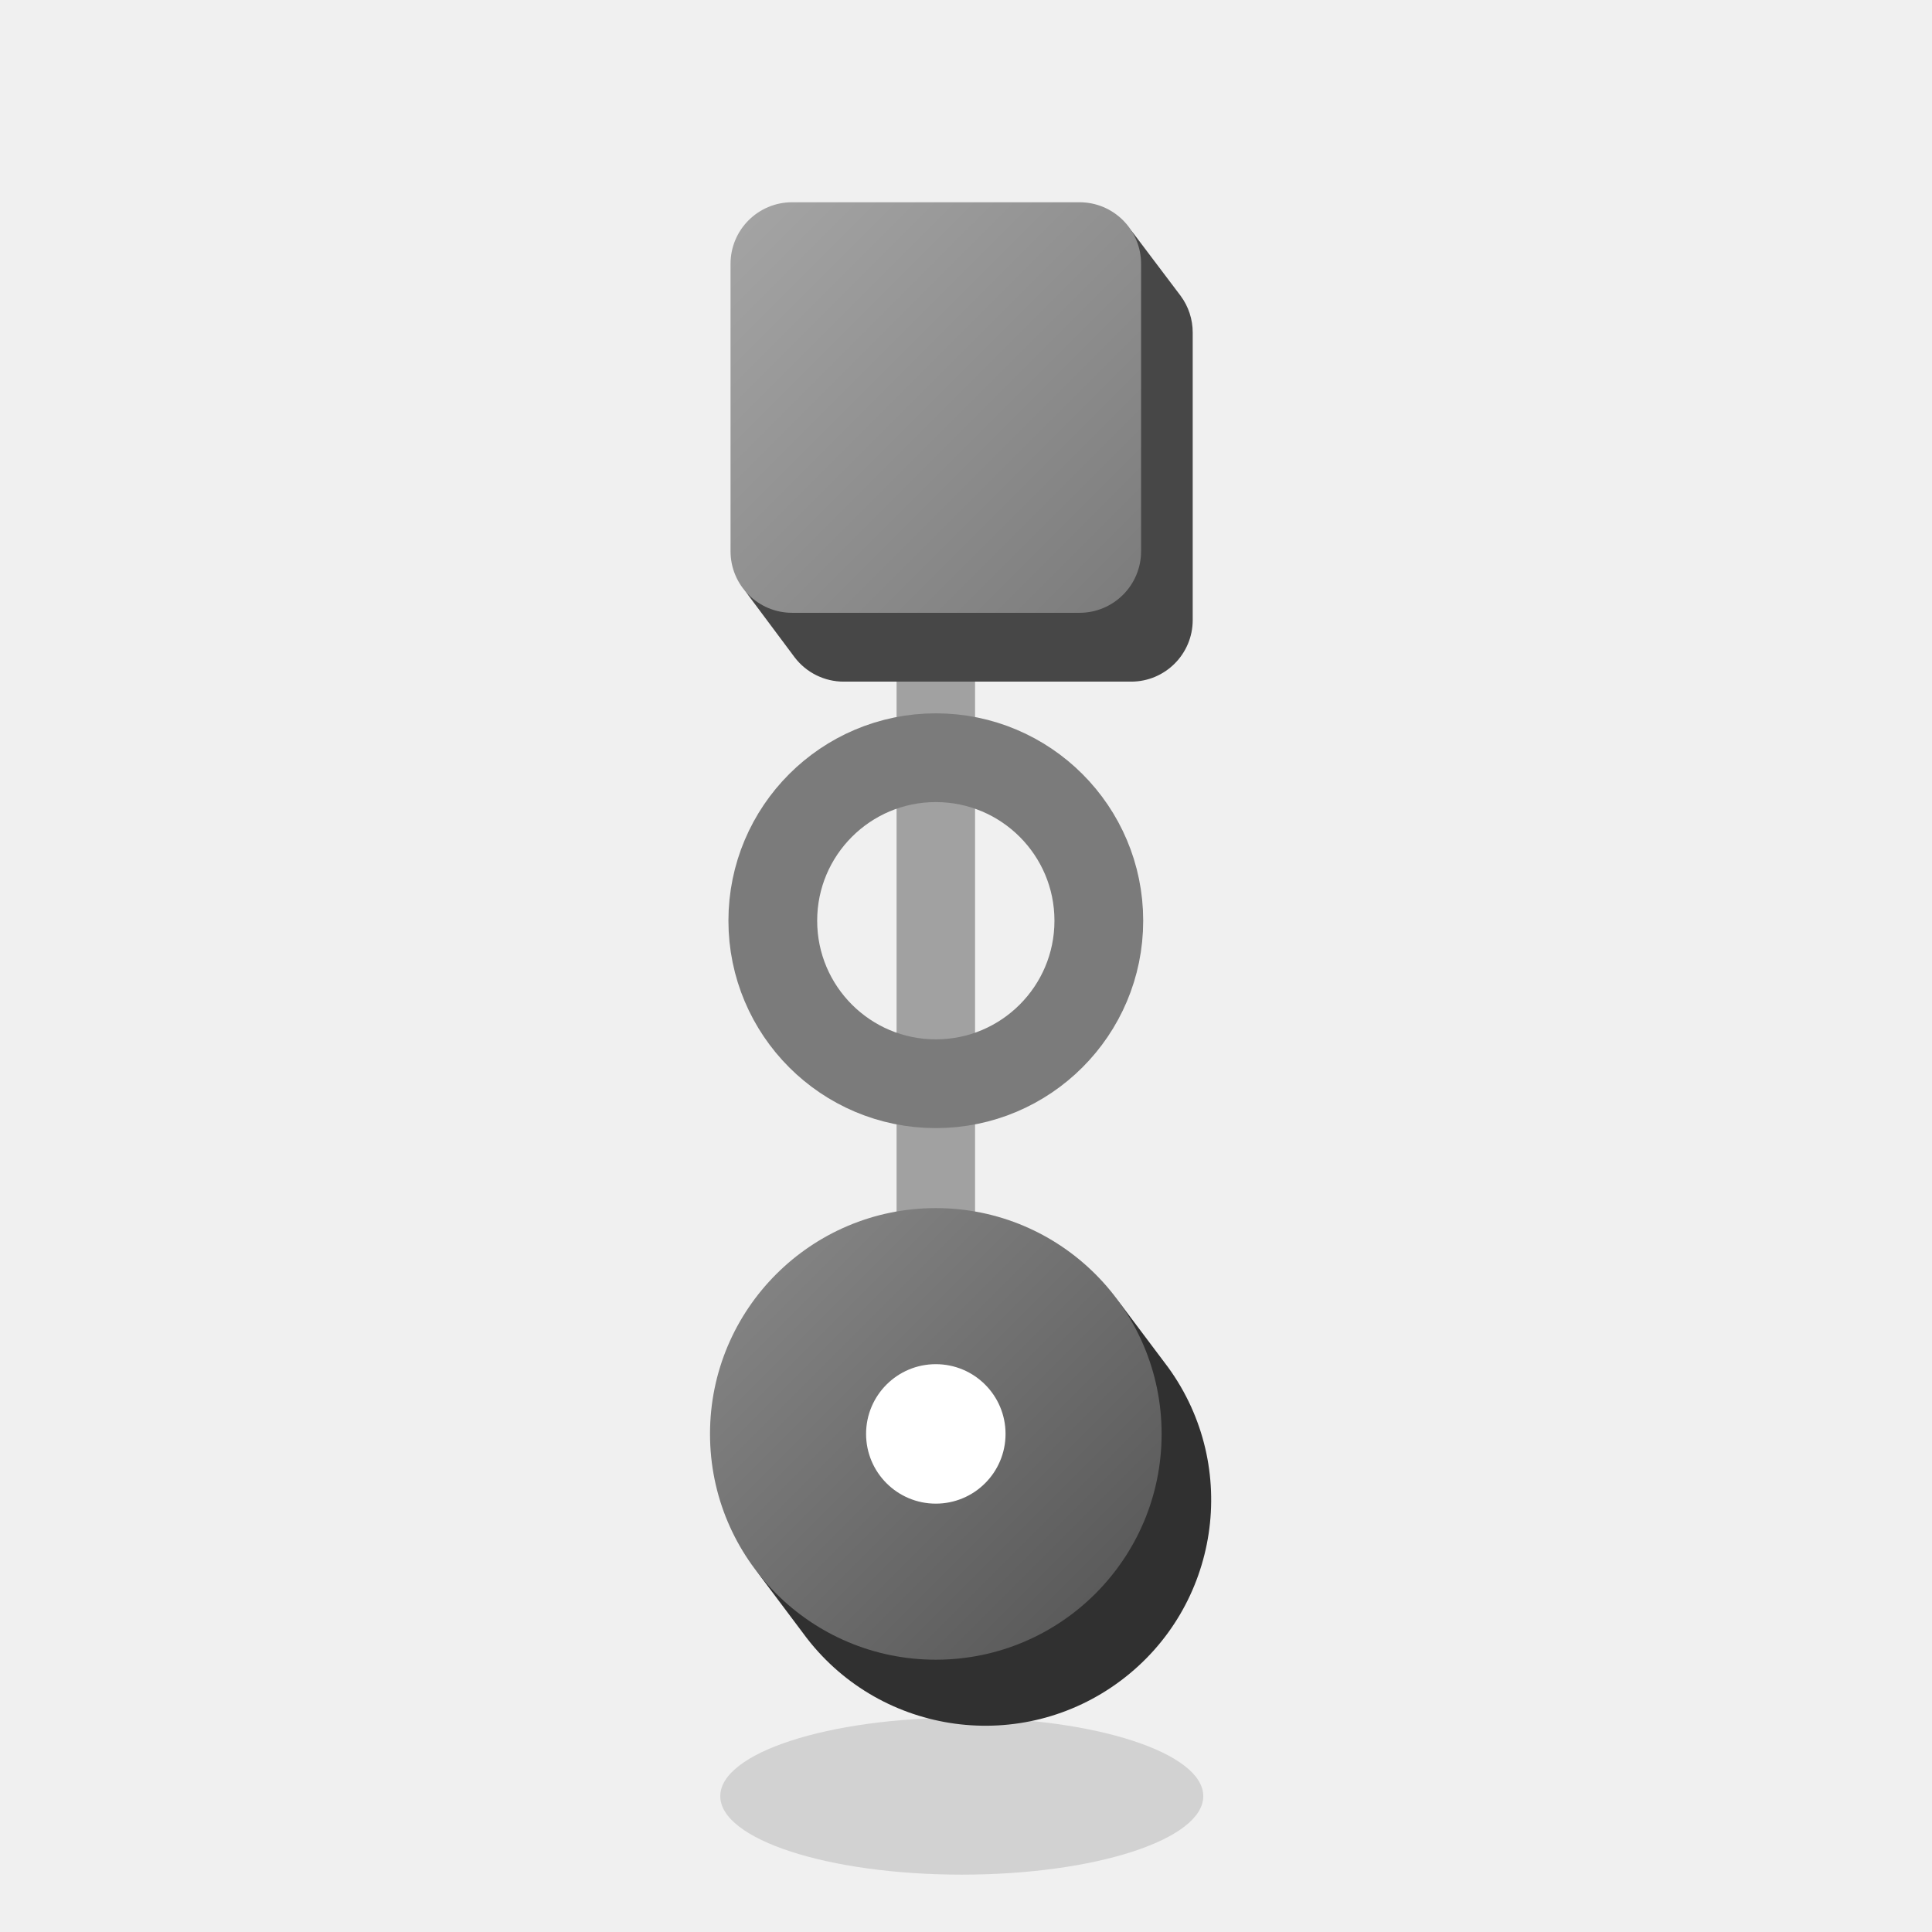
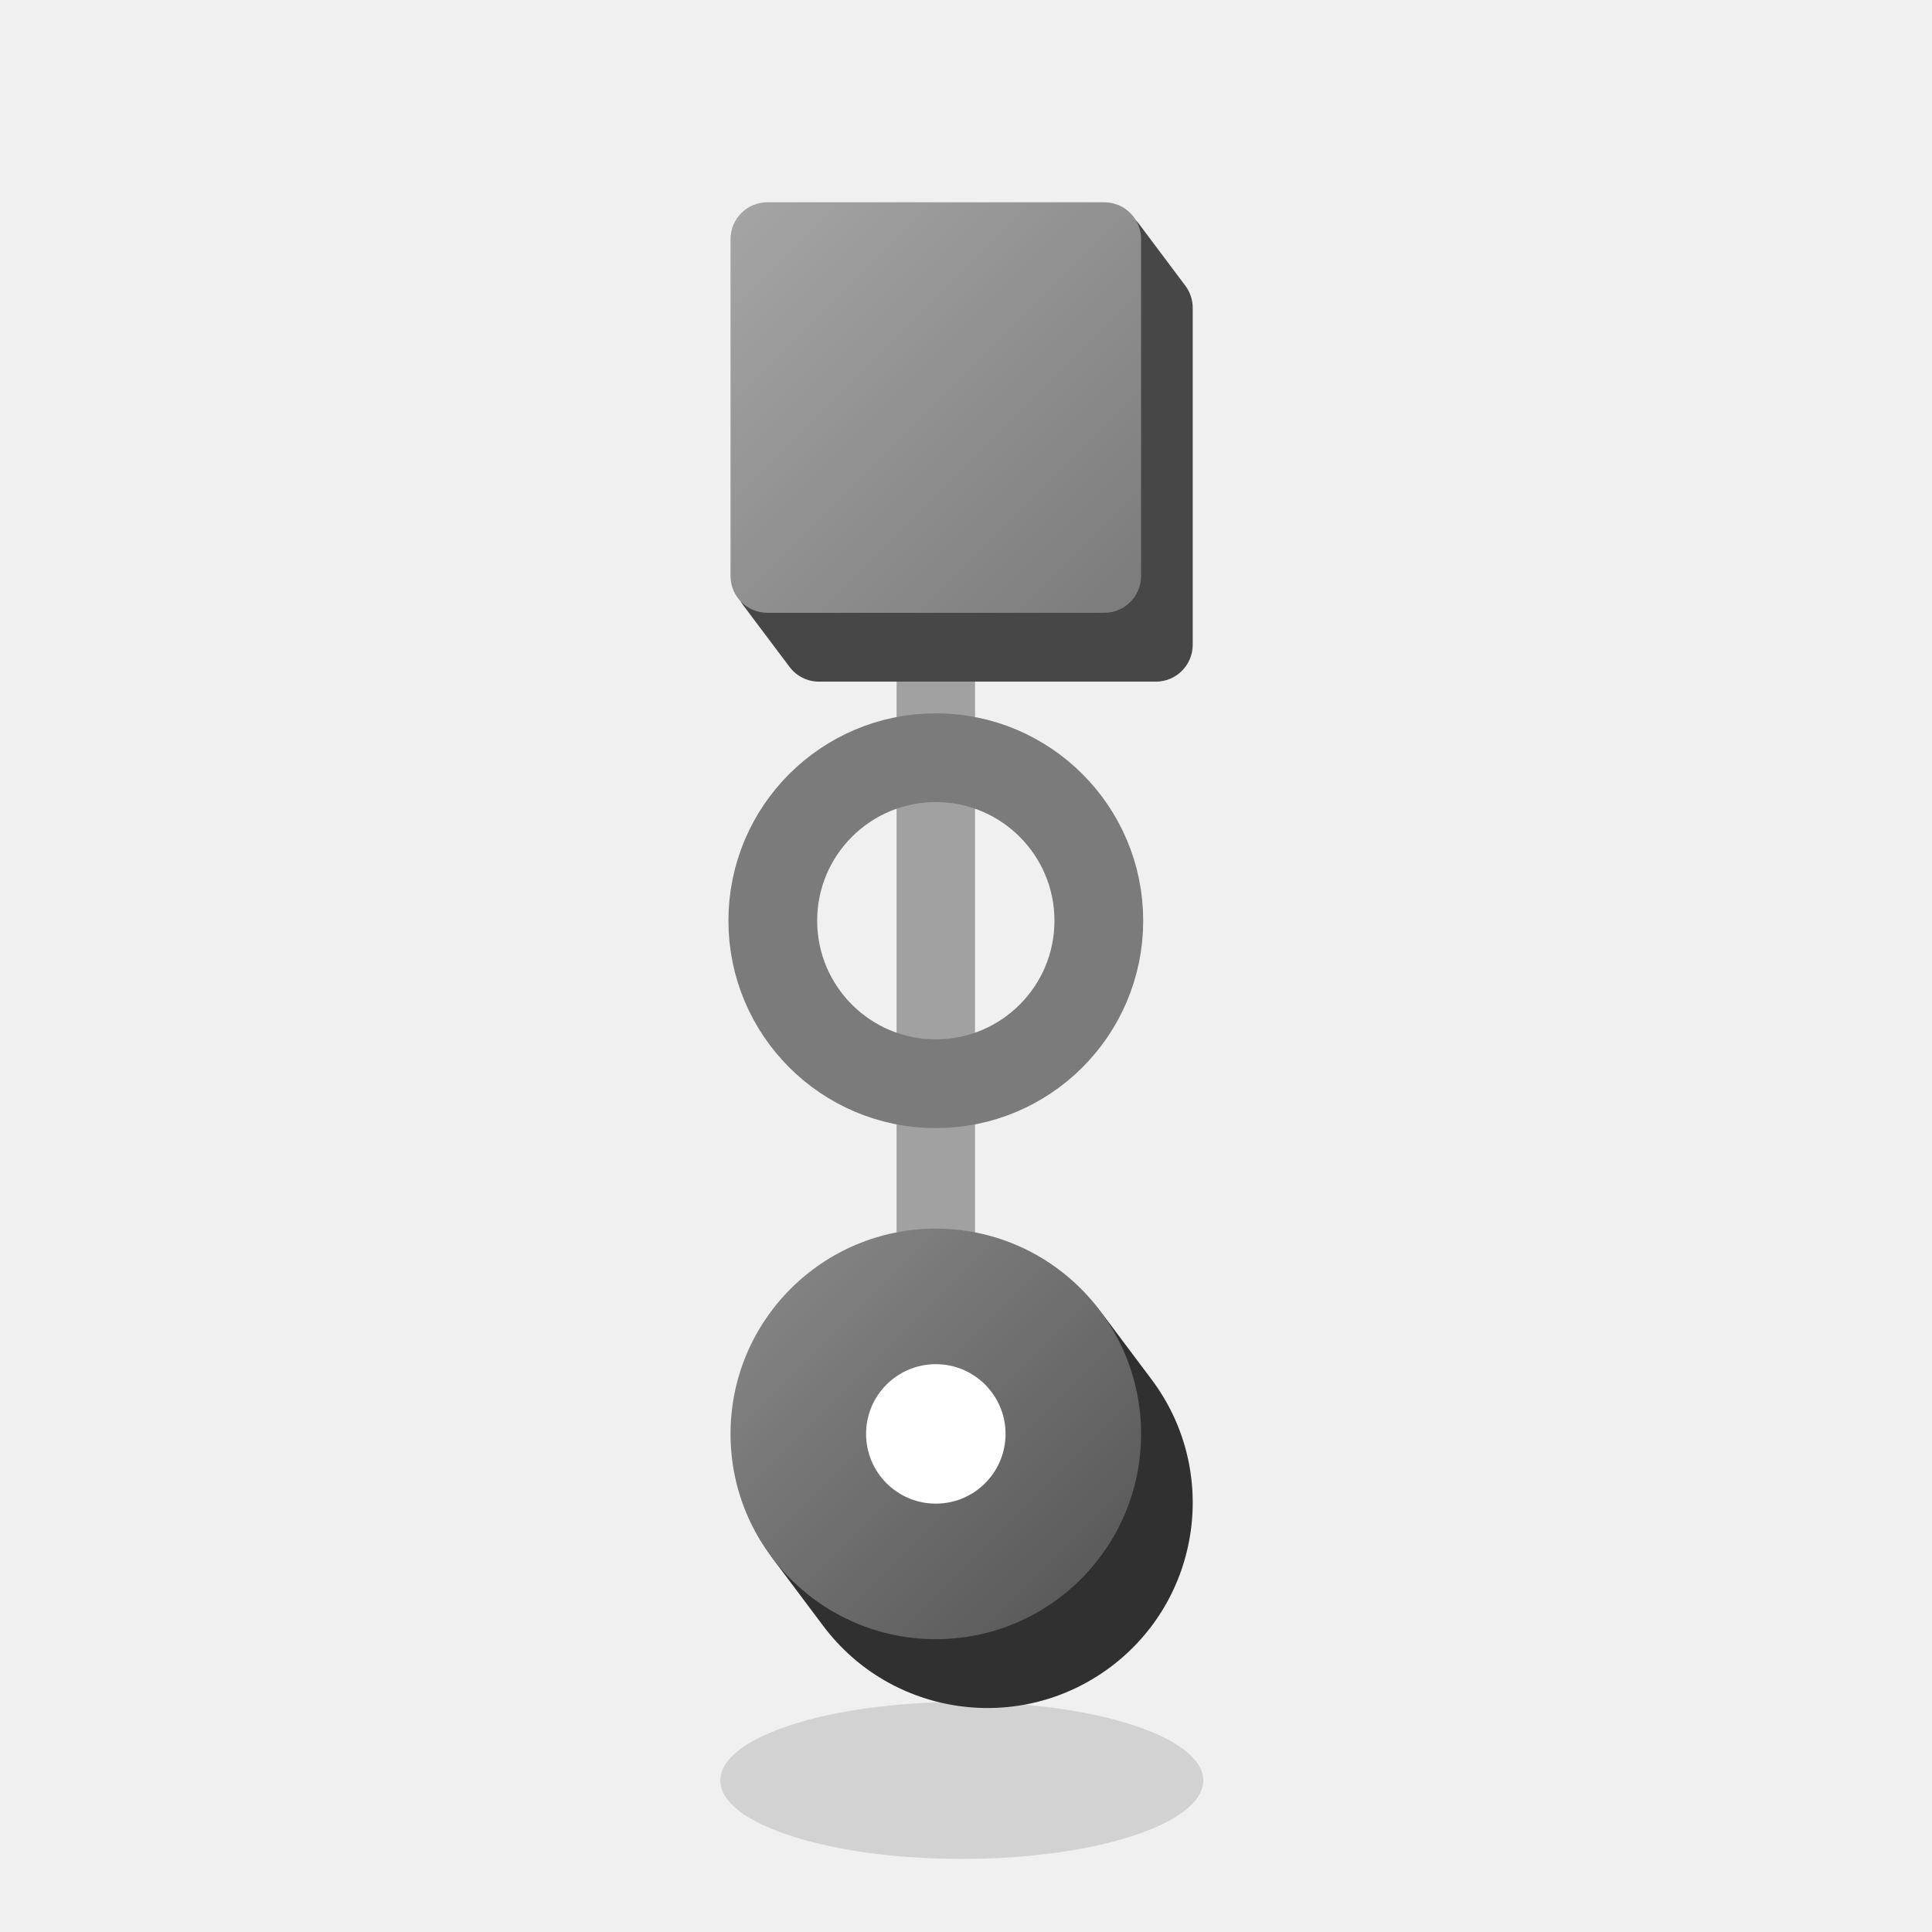
<svg xmlns="http://www.w3.org/2000/svg" viewBox="0 0 64 64" width="64" height="64">
  <defs>
    <linearGradient id="grad_person_godfather_orange_g" x1="0" y1="0" x2="1" y2="1">
      <stop offset="0" stop-color="#A5A5A5" />
      <stop offset="1" stop-color="#7B7B7B" />
    </linearGradient>
    <linearGradient id="grad_person_godfather_ink_g" x1="0" y1="0" x2="1" y2="1">
      <stop offset="0" stop-color="#8A8A8A" />
      <stop offset="1" stop-color="#535353" />
    </linearGradient>
  </defs>
  <g class="shadow">
-     <ellipse cx="31.86" cy="59.5" rx="8" ry="2.6" fill="#171717" opacity="0.14" />
+     <ellipse cx="31.86" cy="58.98" rx="8" ry="2.6" fill="#171717" opacity="0.14" />
  </g>
  <g class="links">
    <path d="M31 13.5L31 47.5" fill="none" stroke="#A1A1A1" stroke-linecap="round" stroke-linejoin="round" stroke-width="2.6" />
  </g>
  <g class="solids">
    <g>
-       <path d="M39.11 9.8A2.04 2.04 0 0 1 39.51 11.02L39.51 20.54A2.04 2.04 0 0 1 37.47 22.58L27.95 22.58A2.04 2.04 0 0 1 26.32 21.77L24.79 19.72A2.04 2.04 0 0 1 24.38 18.5L24.38 8.98A2.04 2.04 0 0 1 26.42 6.94L35.94 6.94A2.04 2.04 0 0 1 37.57 7.76Z" fill="#474747" />
-       <rect x="24.2" y="6.7" width="13.6" height="13.6" rx="2.04" fill="url(#grad_person_godfather_orange_g)" />
+       <path d="M39.27 9.47A1.22 1.22 0 0 1 39.51 10.21L39.51 21.36A1.22 1.22 0 0 1 38.29 22.58L27.14 22.58A1.22 1.22 0 0 1 26.16 22.1L24.62 20.05A1.22 1.22 0 0 1 24.38 19.32L24.38 8.16A1.22 1.22 0 0 1 25.6 6.94L36.76 6.94A1.22 1.22 0 0 1 37.74 7.43Z" fill="#474747" />
+       <rect x="24.2" y="6.7" width="13.6" height="13.6" rx="1.22" fill="url(#grad_person_godfather_orange_g)" />
    </g>
    <g>
-       <path d="M25.2 52.23L26.73 54.27A7.48 7.48 0 0 0 38.7 45.3L37.16 43.25A7.48 7.48 0 0 0 25.2 52.23Z" fill="#303030" />
-       <circle cx="31" cy="47.5" r="7.48" fill="url(#grad_person_godfather_ink_g)" />
+       <path d="M25.74 51.82L27.27 53.86A6.8 6.8 0 0 0 38.15 45.7L36.62 43.66A6.8 6.8 0 0 0 25.74 51.82Z" fill="#303030" />
+       <circle cx="31" cy="47.5" r="6.8" fill="url(#grad_person_godfather_ink_g)" />
    </g>
  </g>
  <g class="marks">
    <path d="M28.69 47.5a2.31 2.31 0 1 0 4.62 0a2.31 2.31 0 1 0 -4.62 0Z" fill="#FFFFFF" />
    <path d="M25.6 30.5a5.4 5.4 0 1 0 10.8 0a5.4 5.4 0 1 0 -10.8 0Z" fill="none" stroke="#7B7B7B" stroke-width="2.94" stroke-linecap="round" stroke-linejoin="round" />
  </g>
</svg>
